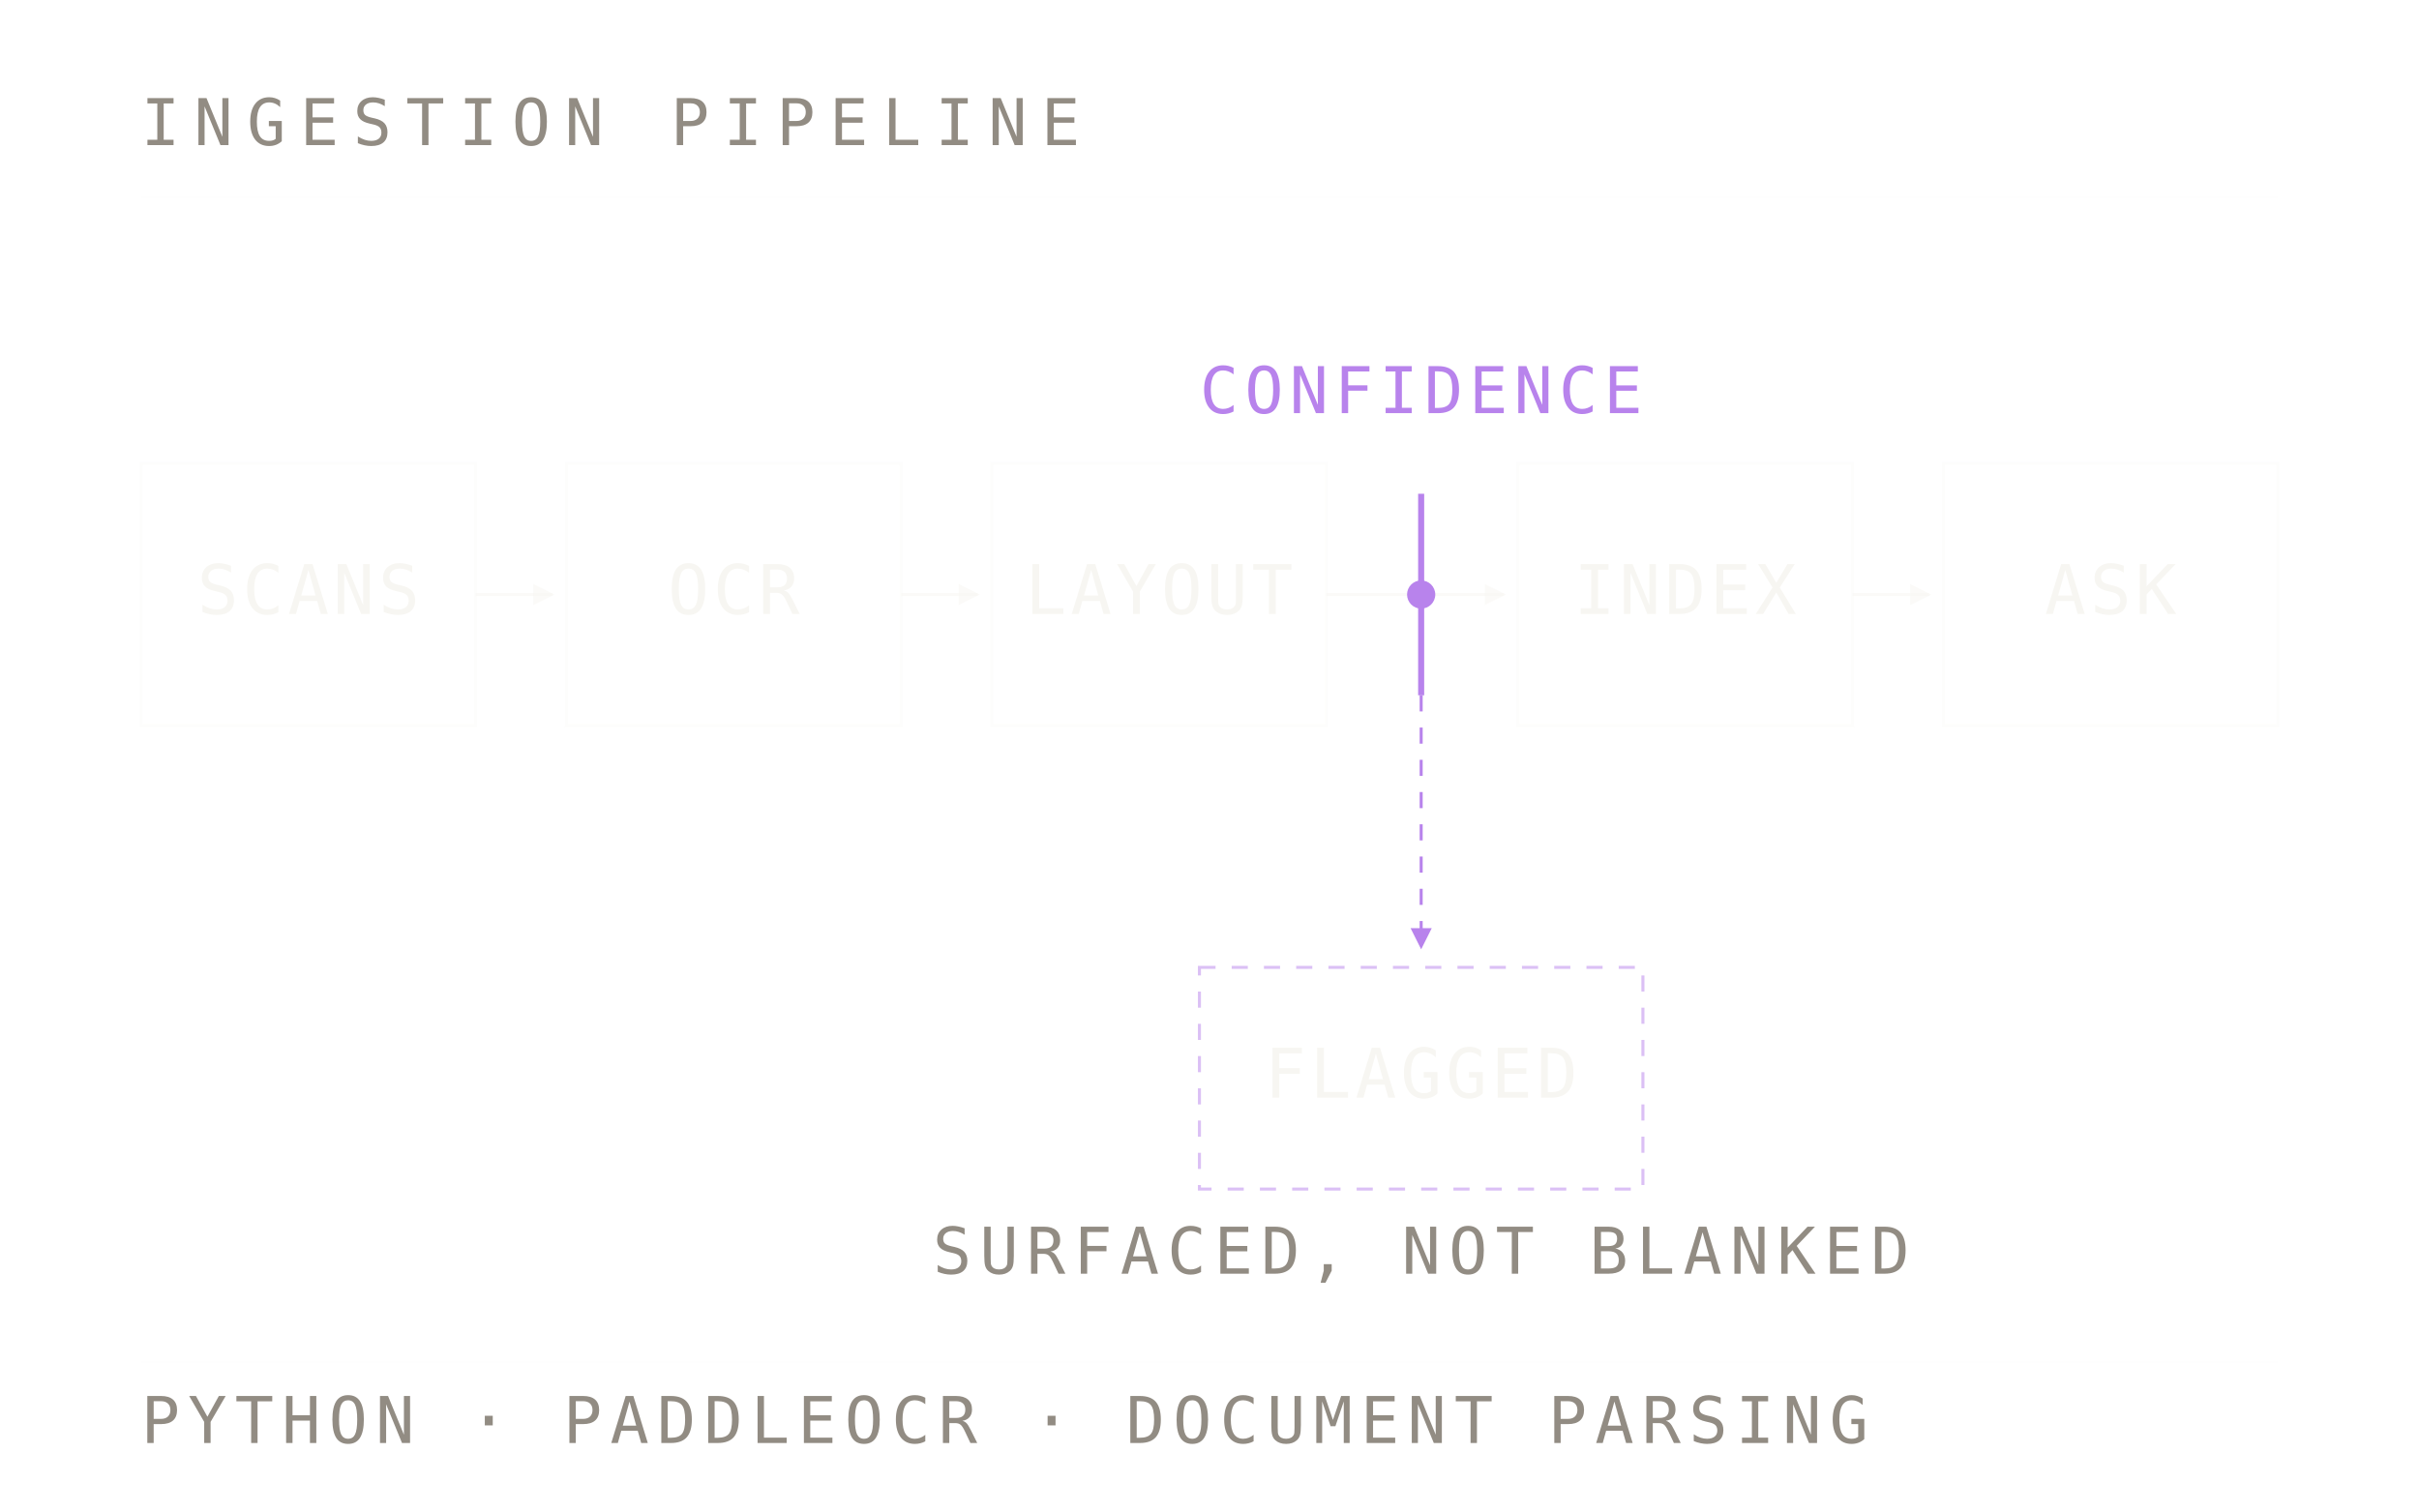
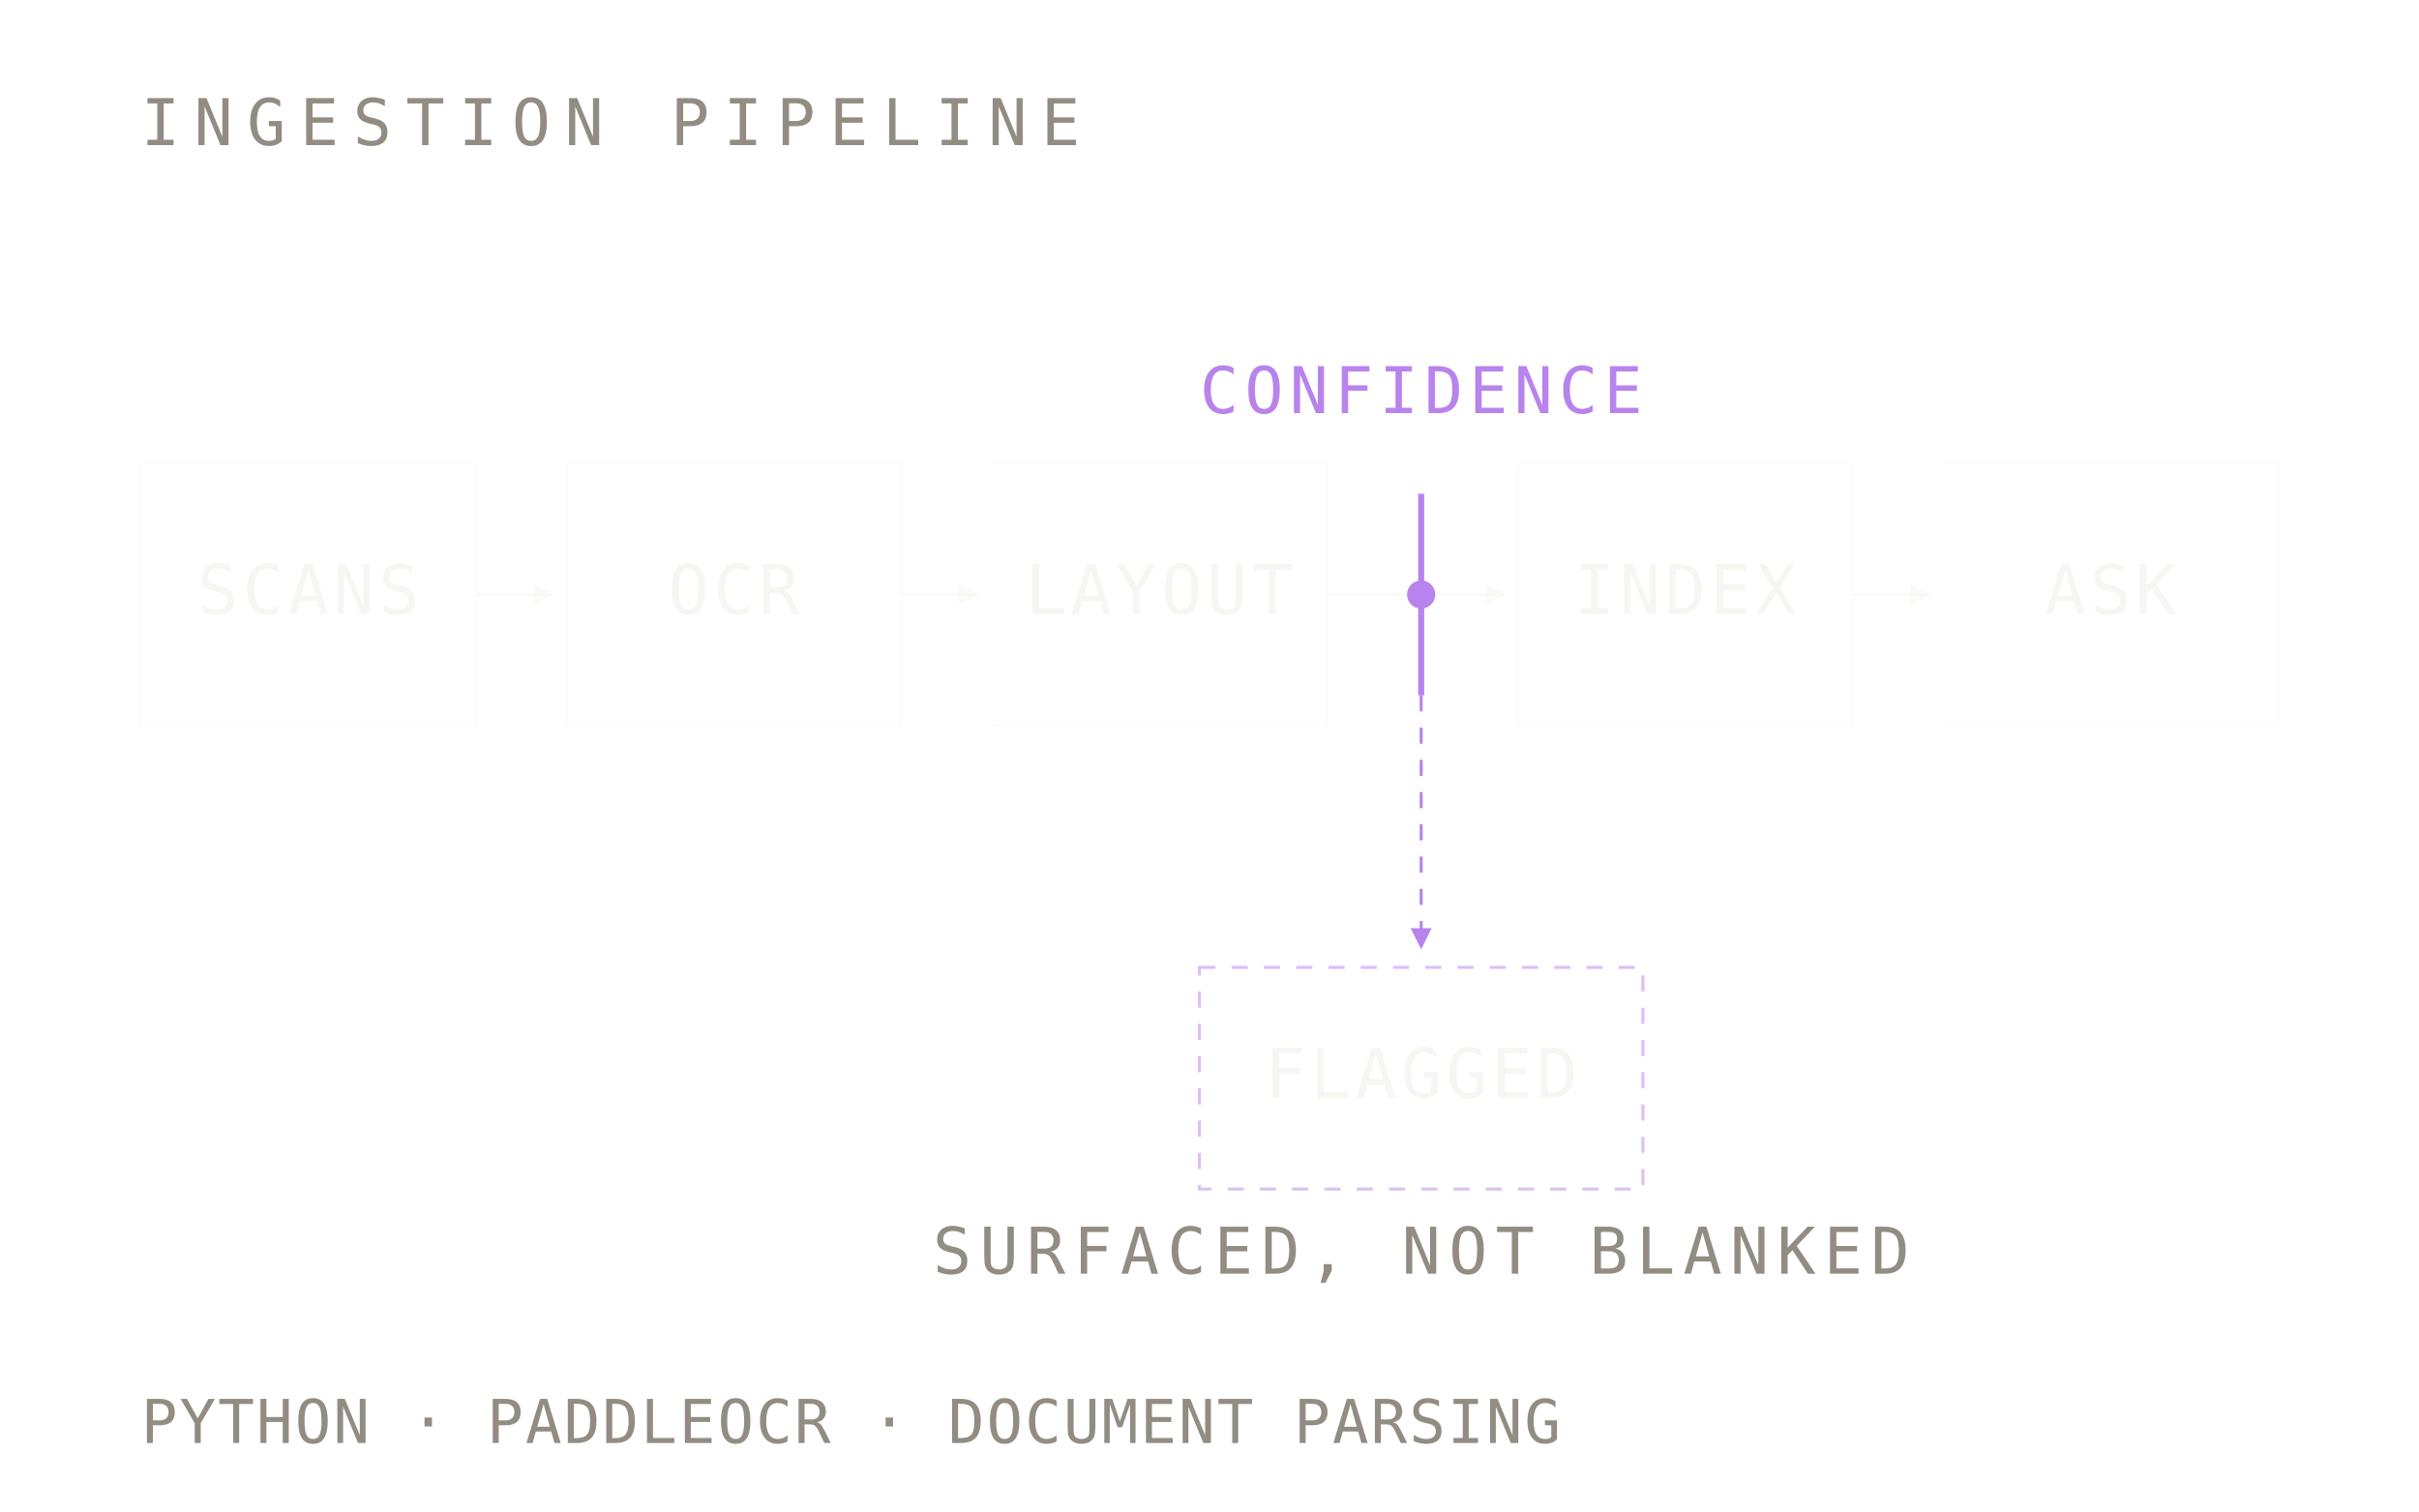
<svg xmlns="http://www.w3.org/2000/svg" viewBox="0 0 1200 750" width="1200" height="750" fill="none" role="img">
  <defs>
    <marker id="a" viewBox="0 0 10 10" refX="9" refY="5" markerWidth="7" markerHeight="7" orient="auto">
      <path d="M0 0 L10 5 L0 10 z" fill="#f7f6f2" fill-opacity="0.55" />
    </marker>
    <marker id="av" viewBox="0 0 10 10" refX="9" refY="5" markerWidth="7" markerHeight="7" orient="auto">
      <path d="M0 0 L10 5 L0 10 z" fill="#b883ec" />
    </marker>
    <style>
      .l { font-family: ui-monospace, "Space Mono", "SFMono-Regular", Menlo, monospace; }
      .stage { font-size: 34px; letter-spacing: 2px; fill: #f7f6f2; }
      .eyebrow { font-size: 32px; letter-spacing: 7px; fill: #928c83; }
      .note { font-size: 32px; letter-spacing: 3px; fill: #b883ec; }
      .caption { font-size: 32px; letter-spacing: 4px; fill: #928c83; }
+       .stack { font-size: 30px; letter-spacing: 1px; fill: #928c83; }
      .box { stroke: #f7f6f2; stroke-opacity: 0.28; stroke-width: 1.5; }
      .wire { stroke: #f7f6f2; stroke-opacity: 0.55; stroke-width: 1.5; }
    </style>
  </defs>
  <text class="l eyebrow" x="70" y="72">INGESTION PIPELINE</text>
  <line x1="70" y1="98" x2="1130" y2="98" stroke="#f7f6f2" stroke-opacity="0.14" />
  <rect class="box" x="70" y="230" width="166" height="130" />
  <rect class="box" x="281" y="230" width="166" height="130" />
  <rect class="box" x="492" y="230" width="166" height="130" />
  <rect class="box" x="753" y="230" width="166" height="130" />
  <rect class="box" x="964" y="230" width="166" height="130" />
  <text class="l stage" x="153" y="295" text-anchor="middle" dominant-baseline="middle">SCANS</text>
  <text class="l stage" x="364" y="295" text-anchor="middle" dominant-baseline="middle">OCR</text>
  <text class="l stage" x="575" y="295" text-anchor="middle" dominant-baseline="middle">LAYOUT</text>
  <text class="l stage" x="836" y="295" text-anchor="middle" dominant-baseline="middle">INDEX</text>
  <text class="l stage" x="1047" y="295" text-anchor="middle" dominant-baseline="middle">ASK</text>
  <line class="wire" x1="236" y1="295" x2="274" y2="295" marker-end="url(#a)" />
  <line class="wire" x1="447" y1="295" x2="485" y2="295" marker-end="url(#a)" />
  <line class="wire" x1="919" y1="295" x2="957" y2="295" marker-end="url(#a)" />
  <line class="wire" x1="658" y1="295" x2="746" y2="295" marker-end="url(#a)" />
  <line x1="705" y1="245" x2="705" y2="345" stroke="#b883ec" stroke-width="3" />
  <circle cx="705" cy="295" r="7" fill="#b883ec" />
  <text class="l note" x="705" y="205" text-anchor="middle">CONFIDENCE</text>
  <path d="M705 345 L705 470" stroke="#b883ec" stroke-width="1.5" stroke-dasharray="8 8" marker-end="url(#av)" />
  <rect x="595" y="480" width="220" height="110" stroke="#b883ec" stroke-opacity="0.5" stroke-width="1.5" stroke-dasharray="8 8" />
  <text class="l stage" x="705" y="535" text-anchor="middle" dominant-baseline="middle">FLAGGED</text>
  <text class="l caption" x="705" y="632" text-anchor="middle">SURFACED, NOT BLANKED</text>
  <line x1="70" y1="676" x2="1130" y2="676" stroke="#f7f6f2" stroke-opacity="0.14" />
-   <text class="l caption" x="70" y="716">PYTHON · PADDLEOCR · DOCUMENT PARSING</text>
+   <text class="l stack" x="70" y="716">PYTHON · PADDLEOCR · DOCUMENT PARSING</text>
</svg>
